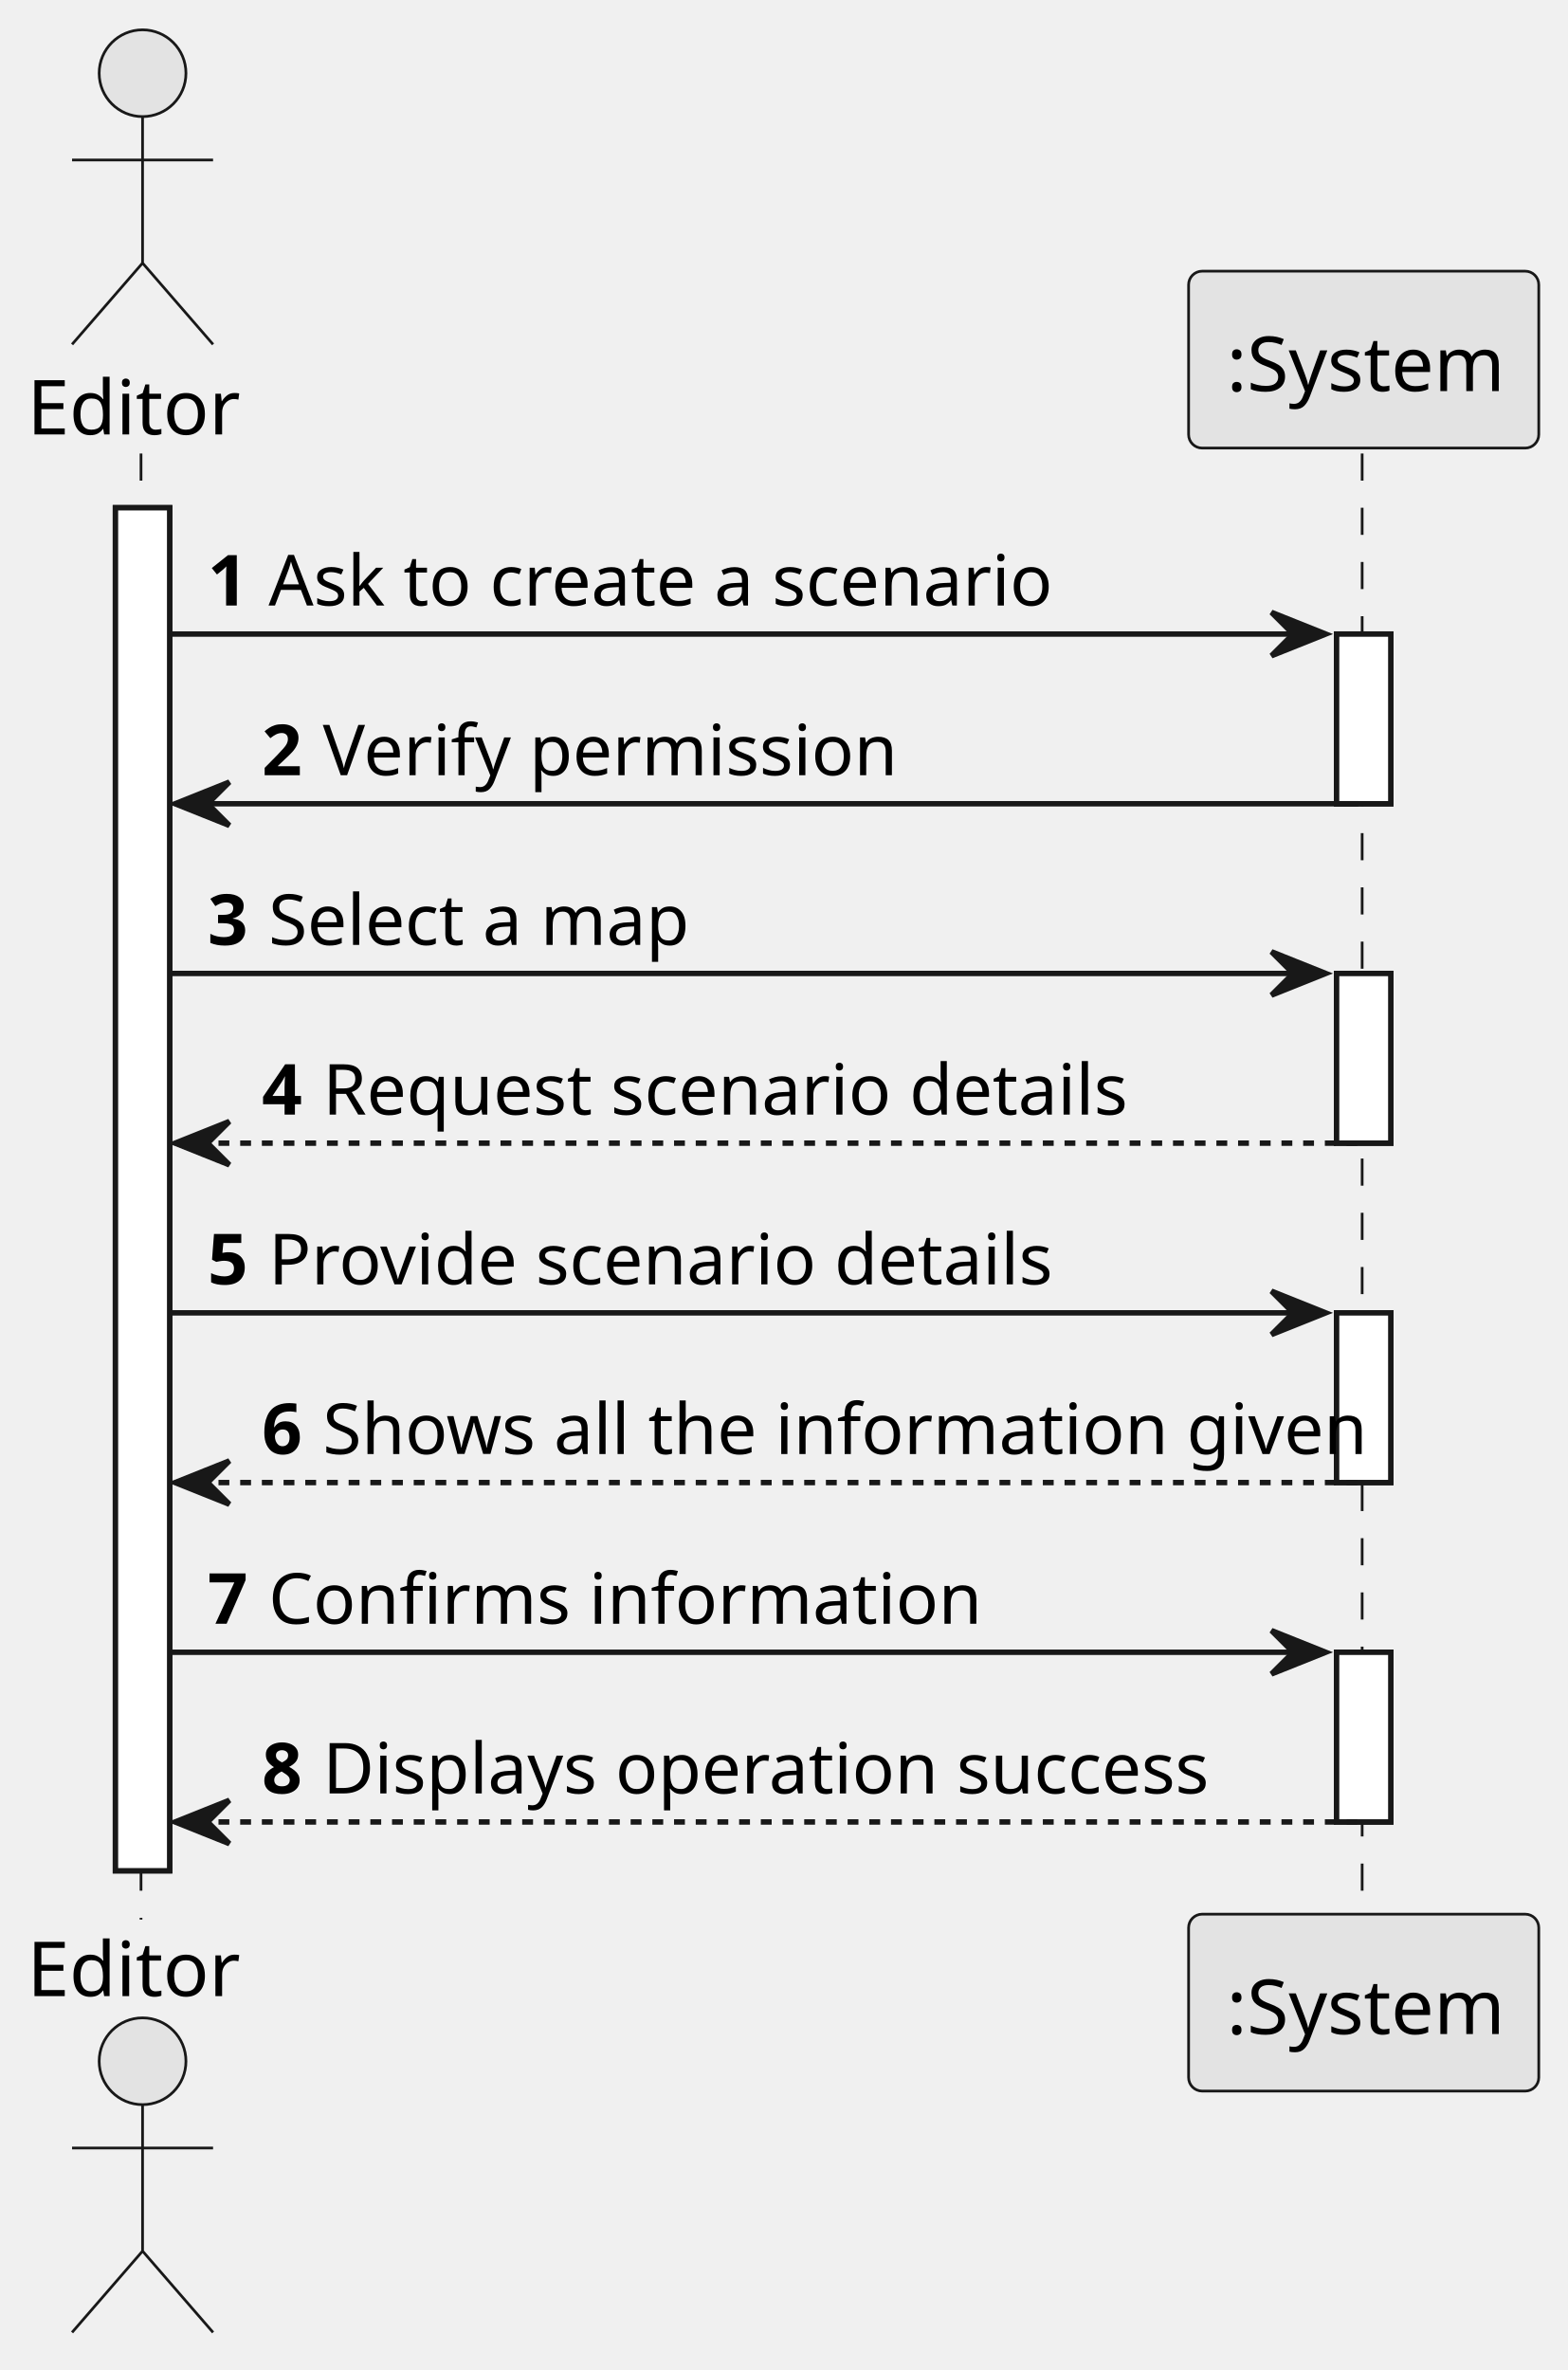
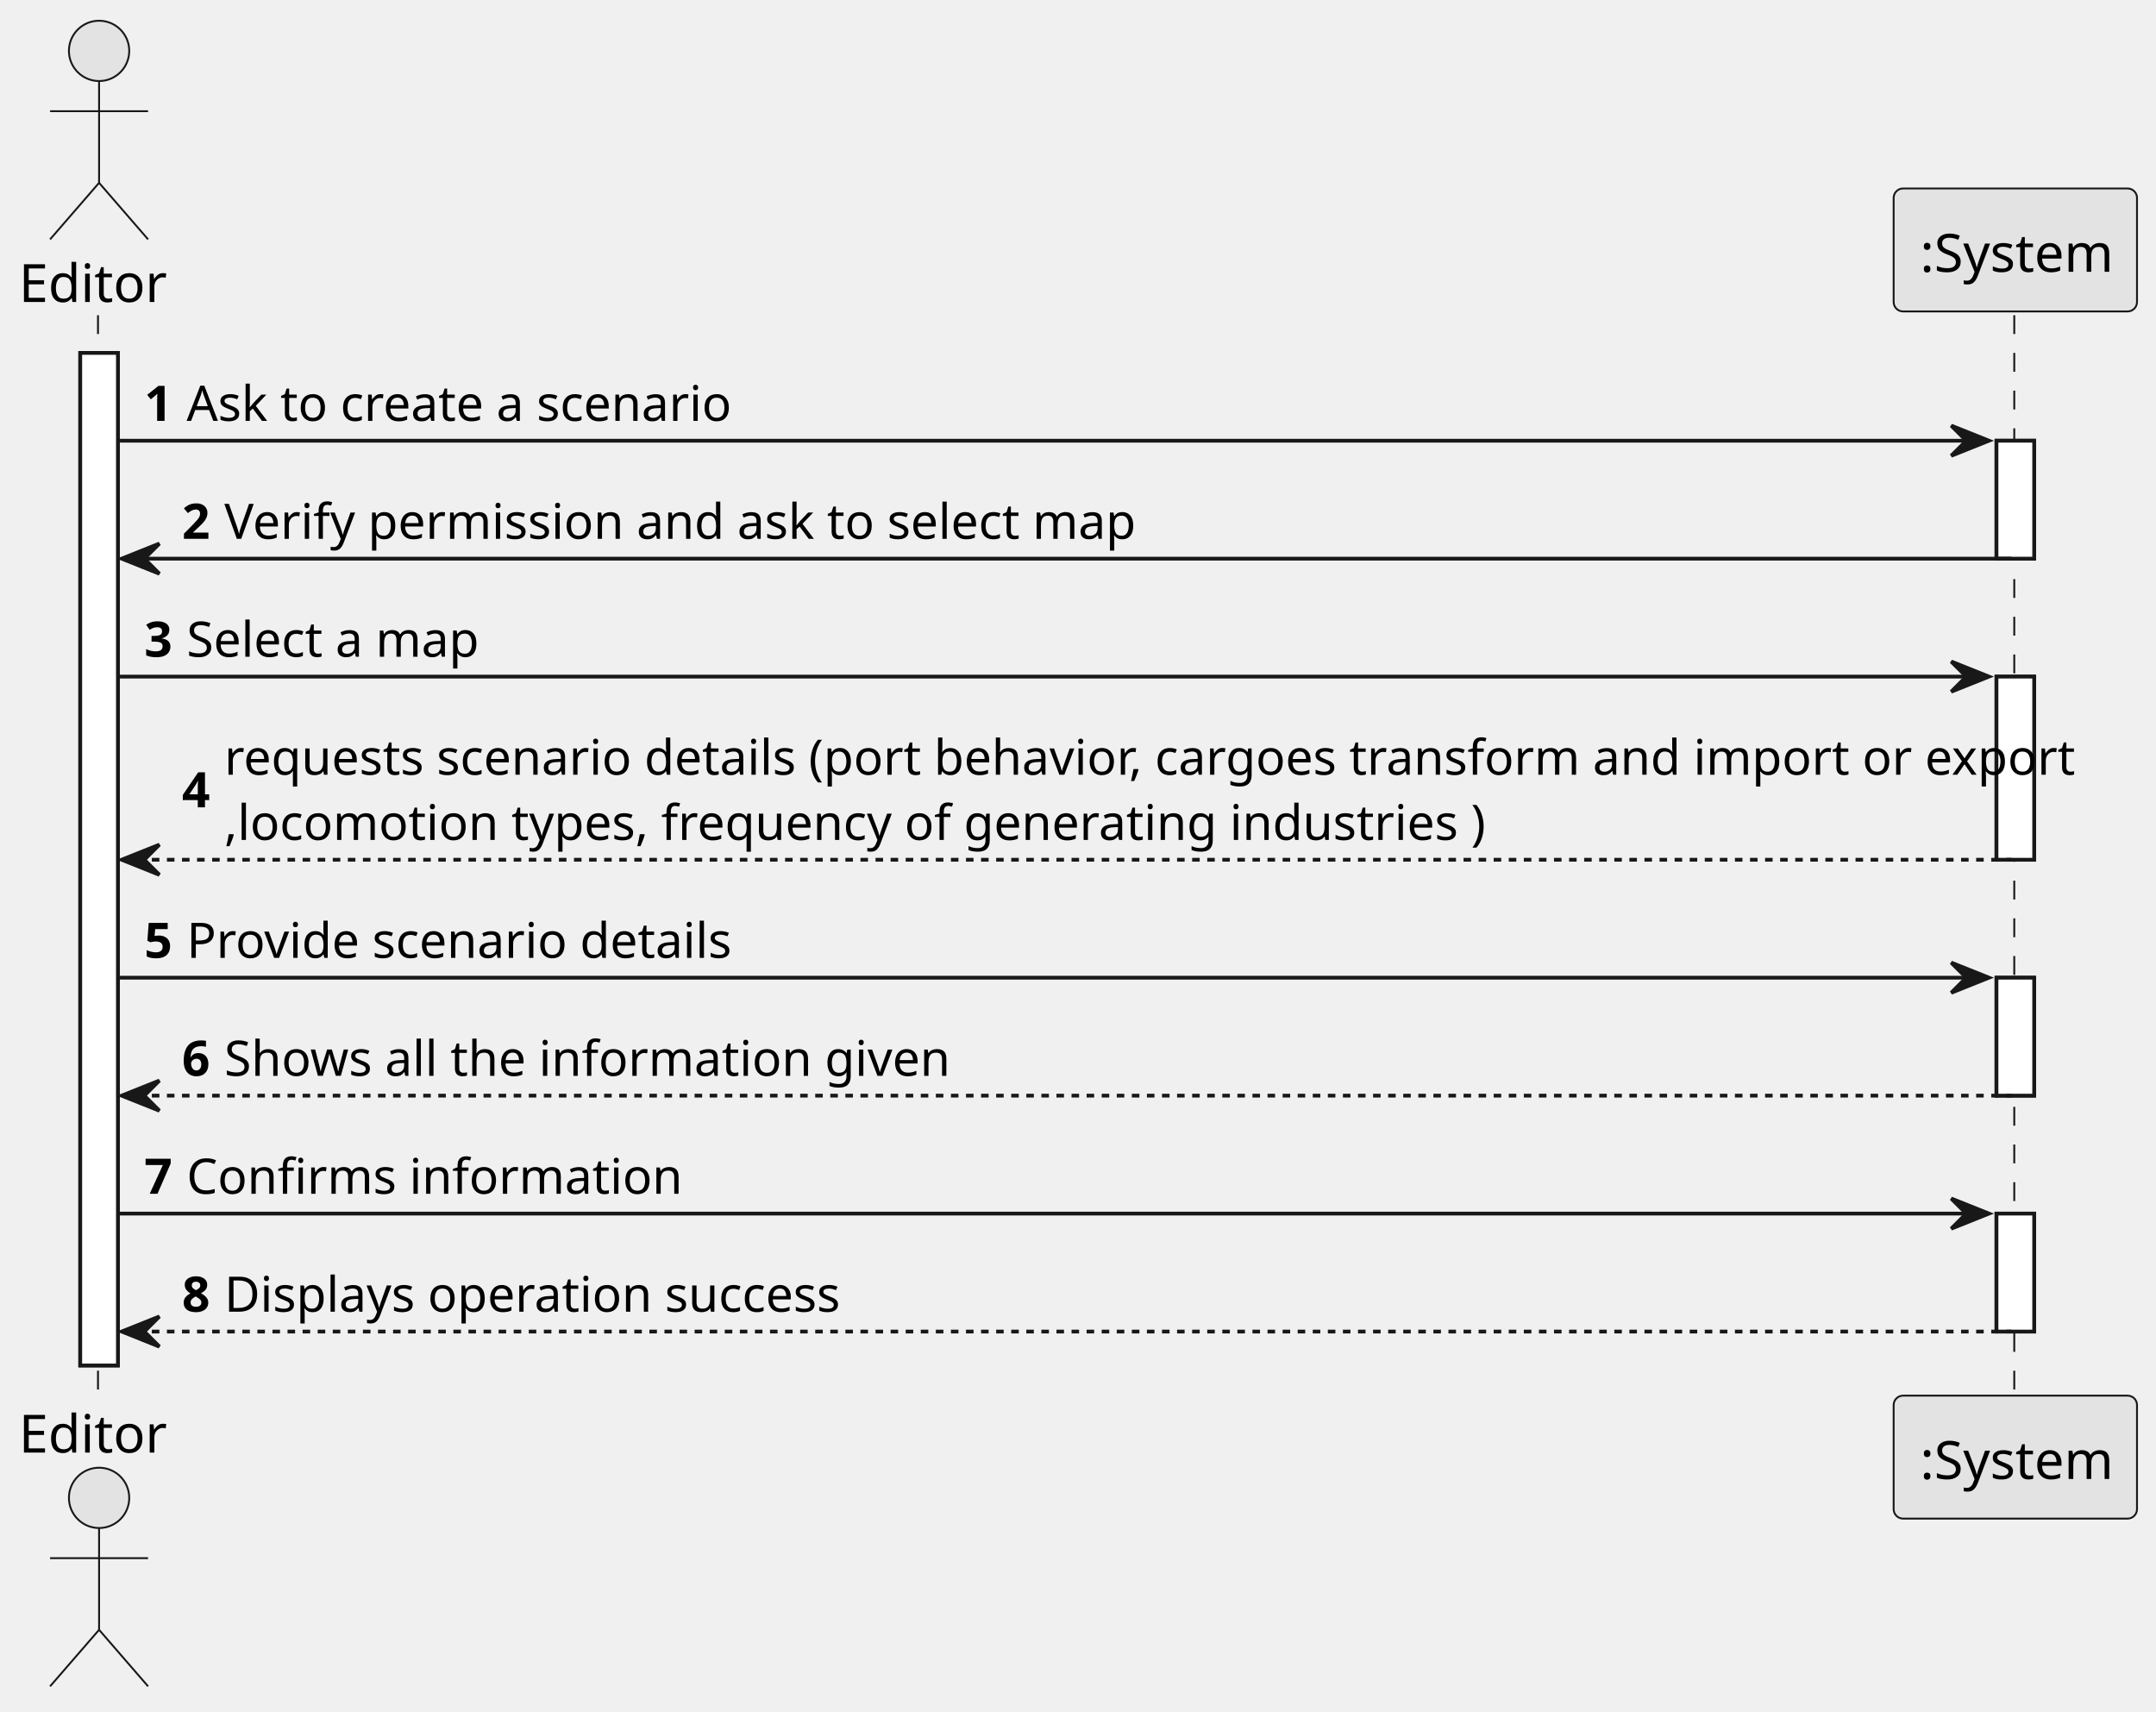
- <svg xmlns="http://www.w3.org/2000/svg" contentStyleType="text/css" height="437px" preserveAspectRatio="none" style="width:289px;height:437px;background:#FFFFFF;" version="1.1" viewBox="0 0 289 437" width="289px" zoomAndPan="magnify">
+ <svg xmlns="http://www.w3.org/2000/svg" contentStyleType="text/css" height="454px" preserveAspectRatio="none" style="width:572px;height:454px;background:#FFFFFF;" version="1.1" viewBox="0 0 572 454" width="572px" zoomAndPan="magnify">
  <defs />
  <g>
-     <rect fill="#FFFFFF" height="251.328" style="stroke:#181818;stroke-width:1.0;" width="10" x="21.286" y="93.621" />
-     <rect fill="#FFFFFF" height="31.291" style="stroke:#181818;stroke-width:1.0;" width="10" x="246.447" y="116.912" />
-     <rect fill="#FFFFFF" height="31.291" style="stroke:#181818;stroke-width:1.0;" width="10" x="246.447" y="179.494" />
-     <rect fill="#FFFFFF" height="31.291" style="stroke:#181818;stroke-width:1.0;" width="10" x="246.447" y="242.076" />
-     <rect fill="#FFFFFF" height="31.291" style="stroke:#181818;stroke-width:1.0;" width="10" x="246.447" y="304.658" />
-     <line style="stroke:#181818;stroke-width:0.5;stroke-dasharray:5.0,5.0;" x1="26" x2="26" y1="83.621" y2="353.949" />
-     <line style="stroke:#181818;stroke-width:0.5;stroke-dasharray:5.0,5.0;" x1="251.164" x2="251.164" y1="83.621" y2="353.949" />
+     <rect fill="#FFFFFF" height="268.619" style="stroke:#181818;stroke-width:1.0;" width="10" x="21.286" y="93.621" />
+     <rect fill="#FFFFFF" height="31.291" style="stroke:#181818;stroke-width:1.0;" width="10" x="529.679" y="116.912" />
+     <rect fill="#FFFFFF" height="48.582" style="stroke:#181818;stroke-width:1.0;" width="10" x="529.679" y="179.494" />
+     <rect fill="#FFFFFF" height="31.291" style="stroke:#181818;stroke-width:1.0;" width="10" x="529.679" y="259.367" />
+     <rect fill="#FFFFFF" height="31.291" style="stroke:#181818;stroke-width:1.0;" width="10" x="529.679" y="321.949" />
+     <line style="stroke:#181818;stroke-width:0.5;stroke-dasharray:5.0,5.0;" x1="26" x2="26" y1="83.621" y2="371.24" />
+     <line style="stroke:#181818;stroke-width:0.5;stroke-dasharray:5.0,5.0;" x1="534.396" x2="534.396" y1="83.621" y2="371.24" />
    <text fill="#000000" font-family="sans-serif" font-size="14" lengthAdjust="spacing" textLength="36.572" x="5" y="80.107">Editor</text>
    <ellipse cx="26.286" cy="13.5" fill="#E3E3E3" rx="8" ry="8" style="stroke:#181818;stroke-width:0.5;" />
    <path d="M26.286,21.5 L26.286,48.5 M13.286,29.5 L39.286,29.5 M26.286,48.5 L13.286,63.5 M26.286,48.5 L39.286,63.5 " fill="none" style="stroke:#181818;stroke-width:0.5;" />
-     <text fill="#000000" font-family="sans-serif" font-size="14" lengthAdjust="spacing" textLength="36.572" x="5" y="368.057">Editor</text>
-     <ellipse cx="26.286" cy="380.07" fill="#E3E3E3" rx="8" ry="8" style="stroke:#181818;stroke-width:0.5;" />
-     <path d="M26.286,388.07 L26.286,415.07 M13.286,396.07 L39.286,396.07 M26.286,415.07 L13.286,430.07 M26.286,415.07 L39.286,430.07 " fill="none" style="stroke:#181818;stroke-width:0.5;" />
-     <rect fill="#E3E3E3" height="32.621" rx="2.5" ry="2.5" style="stroke:#181818;stroke-width:0.5;" width="64.565" x="219.164" y="50" />
-     <text fill="#000000" font-family="sans-serif" font-size="14" lengthAdjust="spacing" textLength="50.565" x="226.164" y="72.107">:System</text>
-     <rect fill="#E3E3E3" height="32.621" rx="2.5" ry="2.5" style="stroke:#181818;stroke-width:0.5;" width="64.565" x="219.164" y="352.949" />
-     <text fill="#000000" font-family="sans-serif" font-size="14" lengthAdjust="spacing" textLength="50.565" x="226.164" y="375.057">:System</text>
-     <rect fill="#FFFFFF" height="251.328" style="stroke:#181818;stroke-width:1.0;" width="10" x="21.286" y="93.621" />
-     <rect fill="#FFFFFF" height="31.291" style="stroke:#181818;stroke-width:1.0;" width="10" x="246.447" y="116.912" />
-     <rect fill="#FFFFFF" height="31.291" style="stroke:#181818;stroke-width:1.0;" width="10" x="246.447" y="179.494" />
-     <rect fill="#FFFFFF" height="31.291" style="stroke:#181818;stroke-width:1.0;" width="10" x="246.447" y="242.076" />
-     <rect fill="#FFFFFF" height="31.291" style="stroke:#181818;stroke-width:1.0;" width="10" x="246.447" y="304.658" />
-     <polygon fill="#181818" points="234.447,112.912,244.447,116.912,234.447,120.912,238.447,116.912" style="stroke:#181818;stroke-width:1.0;" />
-     <line style="stroke:#181818;stroke-width:1.0;" x1="31.286" x2="240.447" y1="116.912" y2="116.912" />
+     <text fill="#000000" font-family="sans-serif" font-size="14" lengthAdjust="spacing" textLength="36.572" x="5" y="385.348">Editor</text>
+     <ellipse cx="26.286" cy="397.361" fill="#E3E3E3" rx="8" ry="8" style="stroke:#181818;stroke-width:0.5;" />
+     <path d="M26.286,405.361 L26.286,432.361 M13.286,413.361 L39.286,413.361 M26.286,432.361 L13.286,447.361 M26.286,432.361 L39.286,447.361 " fill="none" style="stroke:#181818;stroke-width:0.5;" />
+     <rect fill="#E3E3E3" height="32.621" rx="2.5" ry="2.5" style="stroke:#181818;stroke-width:0.5;" width="64.565" x="502.397" y="50" />
+     <text fill="#000000" font-family="sans-serif" font-size="14" lengthAdjust="spacing" textLength="50.565" x="509.397" y="72.107">:System</text>
+     <rect fill="#E3E3E3" height="32.621" rx="2.5" ry="2.5" style="stroke:#181818;stroke-width:0.5;" width="64.565" x="502.397" y="370.24" />
+     <text fill="#000000" font-family="sans-serif" font-size="14" lengthAdjust="spacing" textLength="50.565" x="509.397" y="392.348">:System</text>
+     <rect fill="#FFFFFF" height="268.619" style="stroke:#181818;stroke-width:1.0;" width="10" x="21.286" y="93.621" />
+     <rect fill="#FFFFFF" height="31.291" style="stroke:#181818;stroke-width:1.0;" width="10" x="529.679" y="116.912" />
+     <rect fill="#FFFFFF" height="48.582" style="stroke:#181818;stroke-width:1.0;" width="10" x="529.679" y="179.494" />
+     <rect fill="#FFFFFF" height="31.291" style="stroke:#181818;stroke-width:1.0;" width="10" x="529.679" y="259.367" />
+     <rect fill="#FFFFFF" height="31.291" style="stroke:#181818;stroke-width:1.0;" width="10" x="529.679" y="321.949" />
+     <polygon fill="#181818" points="517.679,112.912,527.679,116.912,517.679,120.912,521.679,116.912" style="stroke:#181818;stroke-width:1.0;" />
+     <line style="stroke:#181818;stroke-width:1.0;" x1="31.286" x2="523.679" y1="116.912" y2="116.912" />
    <text fill="#000000" font-family="sans-serif" font-size="13" font-weight="bold" lengthAdjust="spacing" textLength="7.23" x="38.286" y="111.649">1</text>
    <text fill="#000000" font-family="sans-serif" font-size="13" lengthAdjust="spacing" textLength="139.458" x="49.516" y="111.649">Ask to create a scenario</text>
    <polygon fill="#181818" points="42.286,144.203,32.286,148.203,42.286,152.203,38.286,148.203" style="stroke:#181818;stroke-width:1.0;" />
-     <line style="stroke:#181818;stroke-width:1.0;" x1="36.286" x2="250.447" y1="148.203" y2="148.203" />
+     <line style="stroke:#181818;stroke-width:1.0;" x1="36.286" x2="533.679" y1="148.203" y2="148.203" />
    <text fill="#000000" font-family="sans-serif" font-size="13" font-weight="bold" lengthAdjust="spacing" textLength="7.23" x="48.286" y="142.94">2</text>
-     <text fill="#000000" font-family="sans-serif" font-size="13" lengthAdjust="spacing" textLength="99.696" x="59.516" y="142.94">Verify permission</text>
-     <polygon fill="#181818" points="234.447,175.494,244.447,179.494,234.447,183.494,238.447,179.494" style="stroke:#181818;stroke-width:1.0;" />
-     <line style="stroke:#181818;stroke-width:1.0;" x1="31.286" x2="240.447" y1="179.494" y2="179.494" />
+     <text fill="#000000" font-family="sans-serif" font-size="13" lengthAdjust="spacing" textLength="229.766" x="59.516" y="142.94">Verify permission and ask to select map</text>
+     <polygon fill="#181818" points="517.679,175.494,527.679,179.494,517.679,183.494,521.679,179.494" style="stroke:#181818;stroke-width:1.0;" />
+     <line style="stroke:#181818;stroke-width:1.0;" x1="31.286" x2="523.679" y1="179.494" y2="179.494" />
    <text fill="#000000" font-family="sans-serif" font-size="13" font-weight="bold" lengthAdjust="spacing" textLength="7.23" x="38.286" y="174.231">3</text>
    <text fill="#000000" font-family="sans-serif" font-size="13" lengthAdjust="spacing" textLength="75.874" x="49.516" y="174.231">Select a map</text>
-     <polygon fill="#181818" points="42.286,206.785,32.286,210.785,42.286,214.785,38.286,210.785" style="stroke:#181818;stroke-width:1.0;" />
-     <line style="stroke:#181818;stroke-width:1.0;stroke-dasharray:2.0,2.0;" x1="36.286" x2="250.447" y1="210.785" y2="210.785" />
-     <text fill="#000000" font-family="sans-serif" font-size="13" font-weight="bold" lengthAdjust="spacing" textLength="7.23" x="48.286" y="205.523">4</text>
-     <text fill="#000000" font-family="sans-serif" font-size="13" lengthAdjust="spacing" textLength="142.359" x="59.516" y="205.523">Request scenario details</text>
-     <polygon fill="#181818" points="234.447,238.076,244.447,242.076,234.447,246.076,238.447,242.076" style="stroke:#181818;stroke-width:1.0;" />
-     <line style="stroke:#181818;stroke-width:1.0;" x1="31.286" x2="240.447" y1="242.076" y2="242.076" />
-     <text fill="#000000" font-family="sans-serif" font-size="13" font-weight="bold" lengthAdjust="spacing" textLength="7.23" x="38.286" y="236.814">5</text>
-     <text fill="#000000" font-family="sans-serif" font-size="13" lengthAdjust="spacing" textLength="138.017" x="49.516" y="236.814">Provide scenario details</text>
-     <polygon fill="#181818" points="42.286,269.367,32.286,273.367,42.286,277.367,38.286,273.367" style="stroke:#181818;stroke-width:1.0;" />
-     <line style="stroke:#181818;stroke-width:1.0;stroke-dasharray:2.0,2.0;" x1="36.286" x2="250.447" y1="273.367" y2="273.367" />
-     <text fill="#000000" font-family="sans-serif" font-size="13" font-weight="bold" lengthAdjust="spacing" textLength="7.23" x="48.286" y="268.104">6</text>
-     <text fill="#000000" font-family="sans-serif" font-size="13" lengthAdjust="spacing" textLength="179.931" x="59.516" y="268.104">Shows all the information given</text>
-     <polygon fill="#181818" points="234.447,300.658,244.447,304.658,234.447,308.658,238.447,304.658" style="stroke:#181818;stroke-width:1.0;" />
-     <line style="stroke:#181818;stroke-width:1.0;" x1="31.286" x2="240.447" y1="304.658" y2="304.658" />
-     <text fill="#000000" font-family="sans-serif" font-size="13" font-weight="bold" lengthAdjust="spacing" textLength="7.23" x="38.286" y="299.396">7</text>
-     <text fill="#000000" font-family="sans-serif" font-size="13" lengthAdjust="spacing" textLength="119.926" x="49.516" y="299.396">Confirms information</text>
-     <polygon fill="#181818" points="42.286,331.949,32.286,335.949,42.286,339.949,38.286,335.949" style="stroke:#181818;stroke-width:1.0;" />
-     <line style="stroke:#181818;stroke-width:1.0;stroke-dasharray:2.0,2.0;" x1="36.286" x2="250.447" y1="335.949" y2="335.949" />
-     <text fill="#000000" font-family="sans-serif" font-size="13" font-weight="bold" lengthAdjust="spacing" textLength="7.23" x="48.286" y="330.687">8</text>
-     <text fill="#000000" font-family="sans-serif" font-size="13" lengthAdjust="spacing" textLength="157.517" x="59.516" y="330.687">Displays operation success</text>
+     <polygon fill="#181818" points="42.286,224.076,32.286,228.076,42.286,232.076,38.286,228.076" style="stroke:#181818;stroke-width:1.0;" />
+     <line style="stroke:#181818;stroke-width:1.0;stroke-dasharray:2.0,2.0;" x1="36.286" x2="533.679" y1="228.076" y2="228.076" />
+     <text fill="#000000" font-family="sans-serif" font-size="13" font-weight="bold" lengthAdjust="spacing" textLength="7.23" x="48.286" y="214.168">4</text>
+     <text fill="#000000" font-family="sans-serif" font-size="13" lengthAdjust="spacing" textLength="459.551" x="59.516" y="205.523">requests scenario details (port behavior, cargoes transform and import or export</text>
+     <text fill="#000000" font-family="sans-serif" font-size="13" lengthAdjust="spacing" textLength="312.171" x="59.516" y="222.814">,locomotion types, frequency of generating industries )</text>
+     <polygon fill="#181818" points="517.679,255.367,527.679,259.367,517.679,263.367,521.679,259.367" style="stroke:#181818;stroke-width:1.0;" />
+     <line style="stroke:#181818;stroke-width:1.0;" x1="31.286" x2="523.679" y1="259.367" y2="259.367" />
+     <text fill="#000000" font-family="sans-serif" font-size="13" font-weight="bold" lengthAdjust="spacing" textLength="7.23" x="38.286" y="254.105">5</text>
+     <text fill="#000000" font-family="sans-serif" font-size="13" lengthAdjust="spacing" textLength="138.017" x="49.516" y="254.105">Provide scenario details</text>
+     <polygon fill="#181818" points="42.286,286.658,32.286,290.658,42.286,294.658,38.286,290.658" style="stroke:#181818;stroke-width:1.0;" />
+     <line style="stroke:#181818;stroke-width:1.0;stroke-dasharray:2.0,2.0;" x1="36.286" x2="533.679" y1="290.658" y2="290.658" />
+     <text fill="#000000" font-family="sans-serif" font-size="13" font-weight="bold" lengthAdjust="spacing" textLength="7.23" x="48.286" y="285.396">6</text>
+     <text fill="#000000" font-family="sans-serif" font-size="13" lengthAdjust="spacing" textLength="179.931" x="59.516" y="285.396">Shows all the information given</text>
+     <polygon fill="#181818" points="517.679,317.949,527.679,321.949,517.679,325.949,521.679,321.949" style="stroke:#181818;stroke-width:1.0;" />
+     <line style="stroke:#181818;stroke-width:1.0;" x1="31.286" x2="523.679" y1="321.949" y2="321.949" />
+     <text fill="#000000" font-family="sans-serif" font-size="13" font-weight="bold" lengthAdjust="spacing" textLength="7.23" x="38.286" y="316.687">7</text>
+     <text fill="#000000" font-family="sans-serif" font-size="13" lengthAdjust="spacing" textLength="119.926" x="49.516" y="316.687">Confirms information</text>
+     <polygon fill="#181818" points="42.286,349.24,32.286,353.24,42.286,357.24,38.286,353.24" style="stroke:#181818;stroke-width:1.0;" />
+     <line style="stroke:#181818;stroke-width:1.0;stroke-dasharray:2.0,2.0;" x1="36.286" x2="533.679" y1="353.24" y2="353.24" />
+     <text fill="#000000" font-family="sans-serif" font-size="13" font-weight="bold" lengthAdjust="spacing" textLength="7.23" x="48.286" y="347.978">8</text>
+     <text fill="#000000" font-family="sans-serif" font-size="13" lengthAdjust="spacing" textLength="157.517" x="59.516" y="347.978">Displays operation success</text>
  </g>
</svg>
